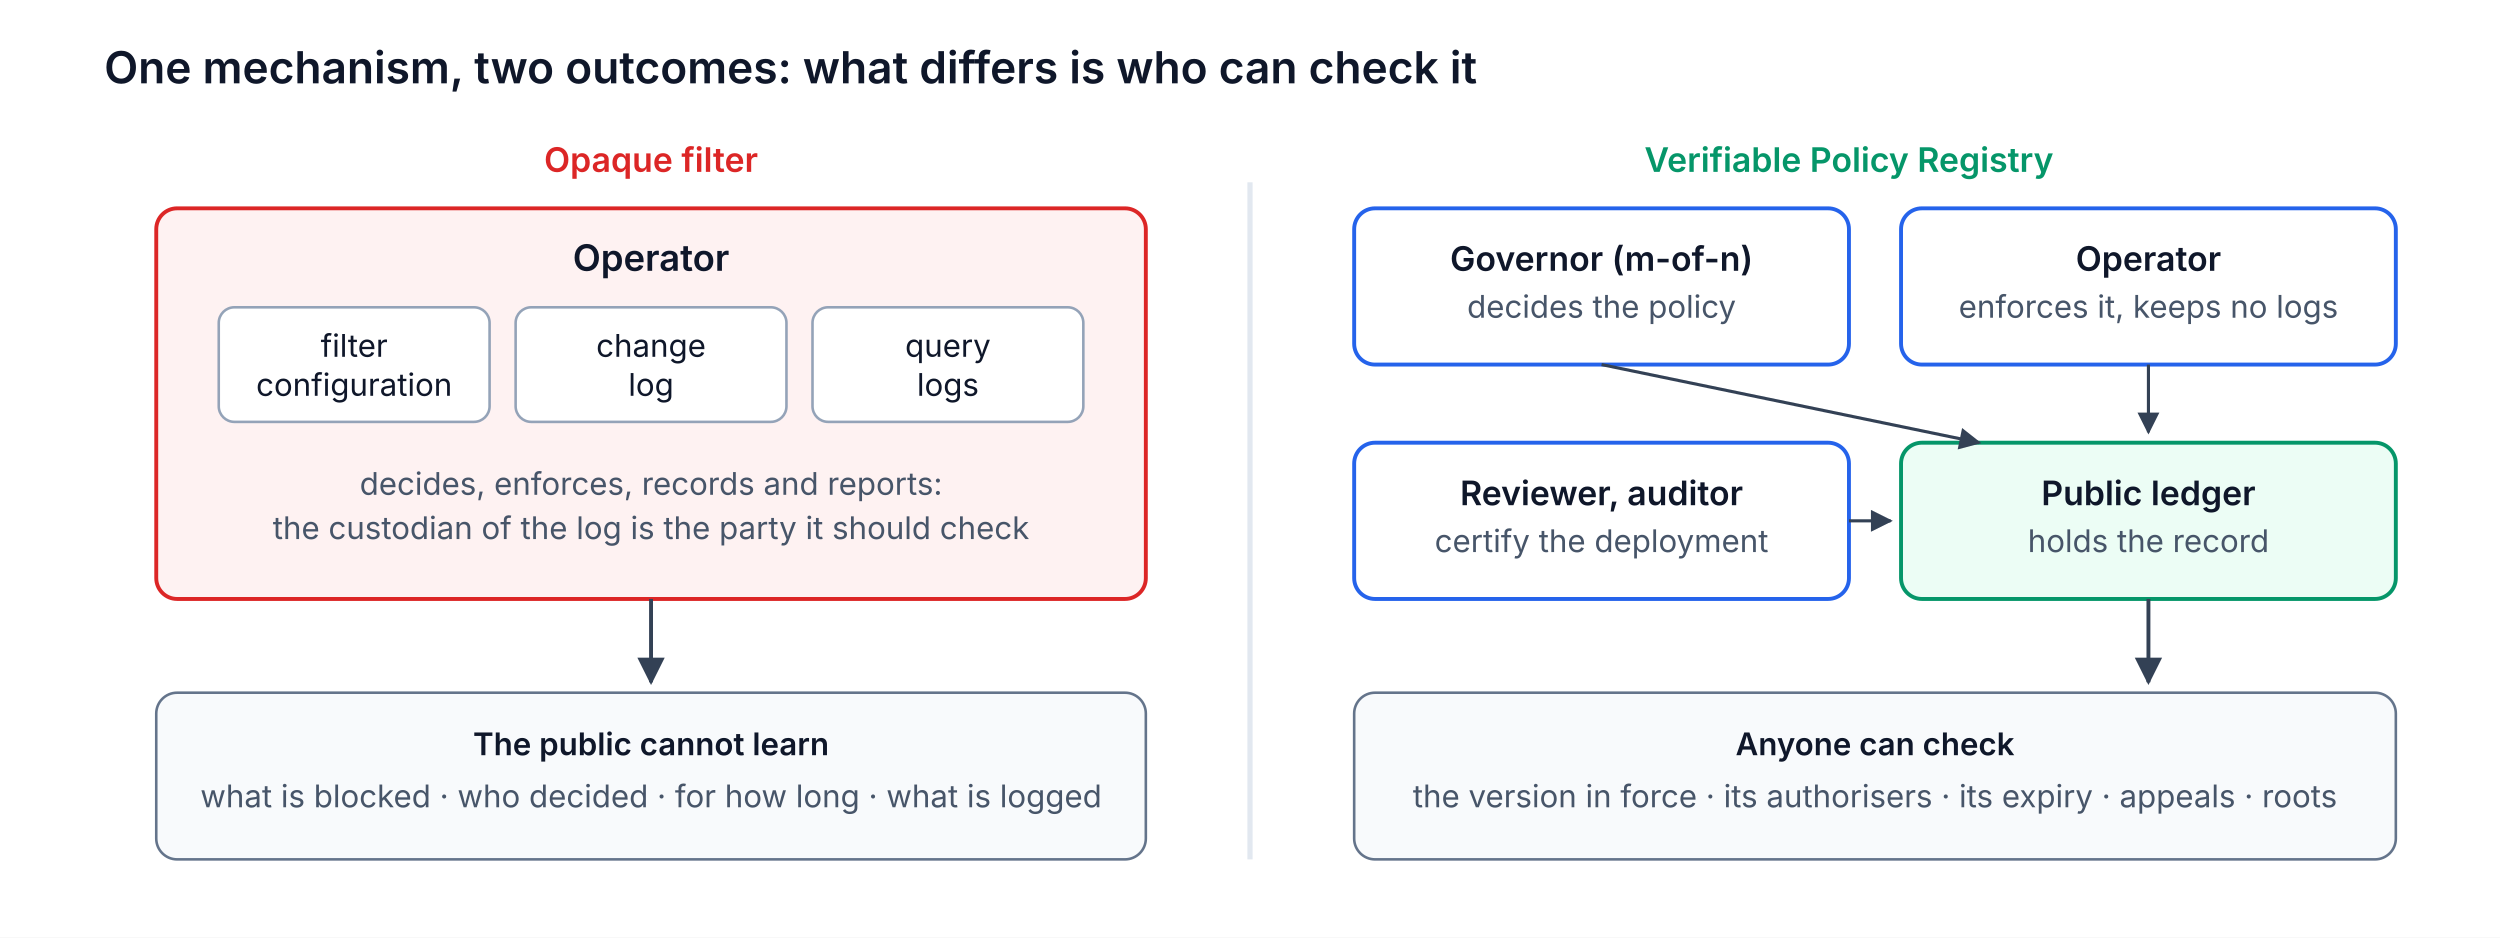
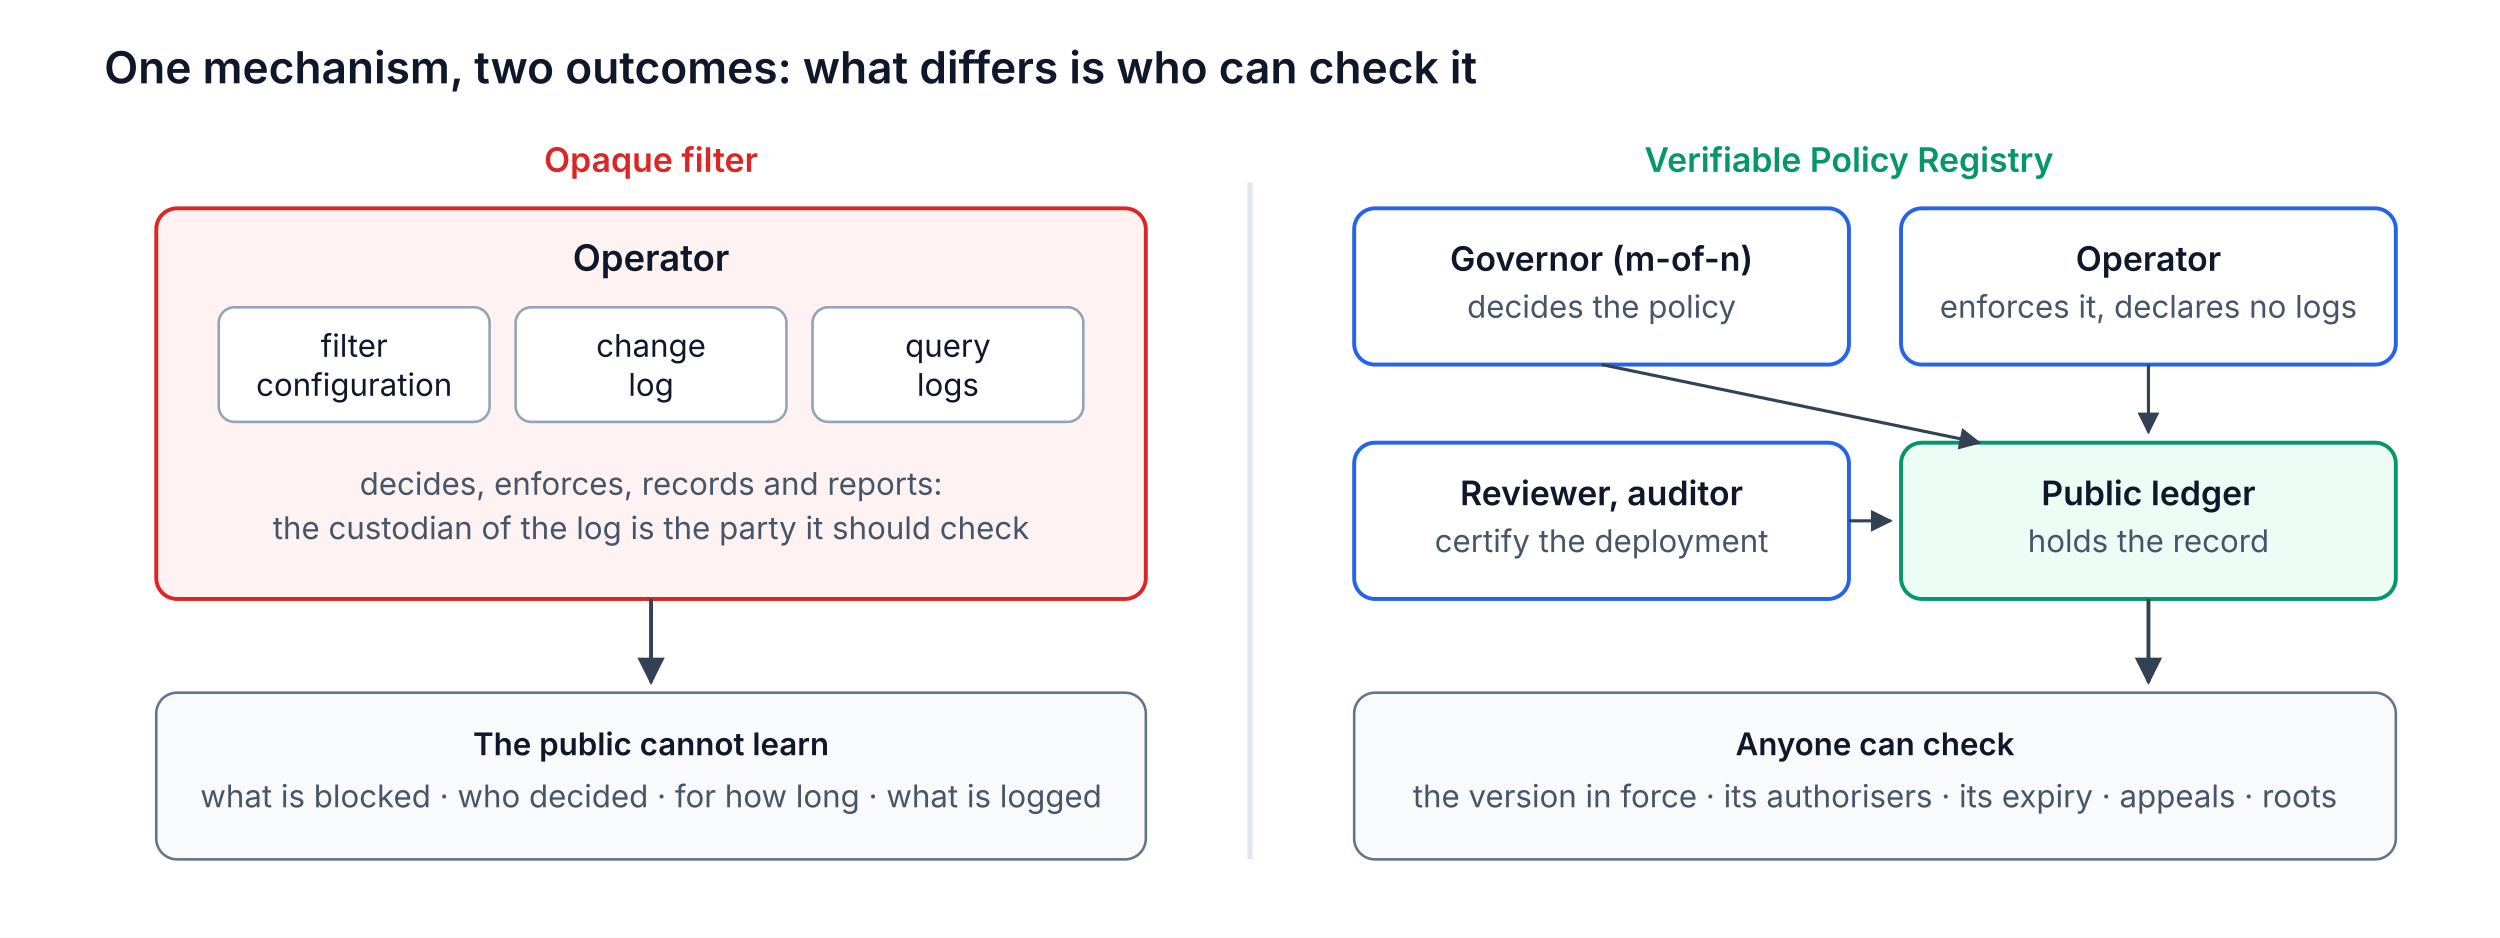
<svg xmlns="http://www.w3.org/2000/svg" viewBox="0 0 960 360" width="960" height="360" font-family="Inter, -apple-system, 'Segoe UI', Helvetica, Arial, sans-serif">
  <defs>
    <marker id="a" viewBox="0 0 10 10" refX="9" refY="5" markerWidth="7" markerHeight="7" orient="auto-start-reverse">
      <path d="M0,0 L10,5 L0,10 z" fill="#334155" />
    </marker>
  </defs>
  <rect width="960" height="360" fill="#ffffff" />
  <text x="40" y="32" font-size="17" font-weight="600" fill="#0f172a">One mechanism, two outcomes: what differs is who can check it</text>
  <text x="250" y="66" font-size="13" font-weight="600" fill="#dc2626" text-anchor="middle">Opaque filter</text>
  <rect x="60" y="80" width="380" height="150" rx="8" fill="#fef2f2" stroke="#dc2626" stroke-width="1.5" />
  <text x="250" y="104" font-size="14" font-weight="600" fill="#0f172a" text-anchor="middle">Operator</text>
  <rect x="84" y="118" width="104" height="44" rx="6" fill="#fff" stroke="#94a3b8" />
  <text x="136" y="137" font-size="12" fill="#0f172a" text-anchor="middle">filter</text>
  <text x="136" y="152" font-size="12" fill="#0f172a" text-anchor="middle">configuration</text>
  <rect x="198" y="118" width="104" height="44" rx="6" fill="#fff" stroke="#94a3b8" />
  <text x="250" y="137" font-size="12" fill="#0f172a" text-anchor="middle">change</text>
  <text x="250" y="152" font-size="12" fill="#0f172a" text-anchor="middle">log</text>
  <rect x="312" y="118" width="104" height="44" rx="6" fill="#fff" stroke="#94a3b8" />
  <text x="364" y="137" font-size="12" fill="#0f172a" text-anchor="middle">query</text>
  <text x="364" y="152" font-size="12" fill="#0f172a" text-anchor="middle">logs</text>
  <text x="250" y="190" font-size="12" fill="#475569" text-anchor="middle">decides, enforces, records and reports:</text>
  <text x="250" y="207" font-size="12" fill="#475569" text-anchor="middle">the custodian of the log is the party it should check</text>
  <path d="M250,230 L250,262" stroke="#334155" stroke-width="1.5" marker-end="url(#a)" />
  <rect x="60" y="266" width="380" height="64" rx="8" fill="#f8fafc" stroke="#64748b" />
  <text x="250" y="290" font-size="12" font-weight="600" fill="#0f172a" text-anchor="middle">The public cannot learn</text>
  <text x="250" y="310" font-size="12" fill="#475569" text-anchor="middle">what is blocked · who decided · for how long · what is logged</text>
  <text x="710" y="66" font-size="13" font-weight="600" fill="#059669" text-anchor="middle">Verifiable Policy Registry</text>
  <rect x="520" y="80" width="190" height="60" rx="8" fill="#fff" stroke="#2563eb" stroke-width="1.5" />
  <text x="615" y="104" font-size="13" font-weight="600" fill="#0f172a" text-anchor="middle">Governor (m-of-n)</text>
  <text x="615" y="122" font-size="12" fill="#475569" text-anchor="middle">decides the policy</text>
  <rect x="730" y="80" width="190" height="60" rx="8" fill="#fff" stroke="#2563eb" stroke-width="1.5" />
  <text x="825" y="104" font-size="13" font-weight="600" fill="#0f172a" text-anchor="middle">Operator</text>
-   <text x="825" y="122" font-size="12" fill="#475569" text-anchor="middle">enforces it, keeps no logs</text>
+   <text x="825" y="122" font-size="12" fill="#475569" text-anchor="middle">enforces it, declares no logs</text>
  <rect x="520" y="170" width="190" height="60" rx="8" fill="#fff" stroke="#2563eb" stroke-width="1.5" />
  <text x="615" y="194" font-size="13" font-weight="600" fill="#0f172a" text-anchor="middle">Reviewer, auditor</text>
  <text x="615" y="212" font-size="12" fill="#475569" text-anchor="middle">certify the deployment</text>
  <rect x="730" y="170" width="190" height="60" rx="8" fill="#ecfdf5" stroke="#059669" stroke-width="1.5" />
  <text x="825" y="194" font-size="13" font-weight="600" fill="#0f172a" text-anchor="middle">Public ledger</text>
  <text x="825" y="212" font-size="12" fill="#475569" text-anchor="middle">holds the record</text>
  <path d="M615,140 L760,170" stroke="#334155" stroke-width="1.2" marker-end="url(#a)" />
  <path d="M825,140 L825,166" stroke="#334155" stroke-width="1.2" marker-end="url(#a)" />
  <path d="M710,200 L726,200" stroke="#334155" stroke-width="1.2" marker-end="url(#a)" />
  <path d="M825,230 L825,262" stroke="#334155" stroke-width="1.5" marker-end="url(#a)" />
  <rect x="520" y="266" width="400" height="64" rx="8" fill="#f8fafc" stroke="#64748b" />
  <text x="720" y="290" font-size="12" font-weight="600" fill="#0f172a" text-anchor="middle">Anyone can check</text>
  <text x="720" y="310" font-size="12" fill="#475569" text-anchor="middle">the version in force · its authorisers · its expiry · appeals · roots</text>
  <line x1="480" y1="70" x2="480" y2="330" stroke="#e2e8f0" stroke-width="2" />
</svg>
